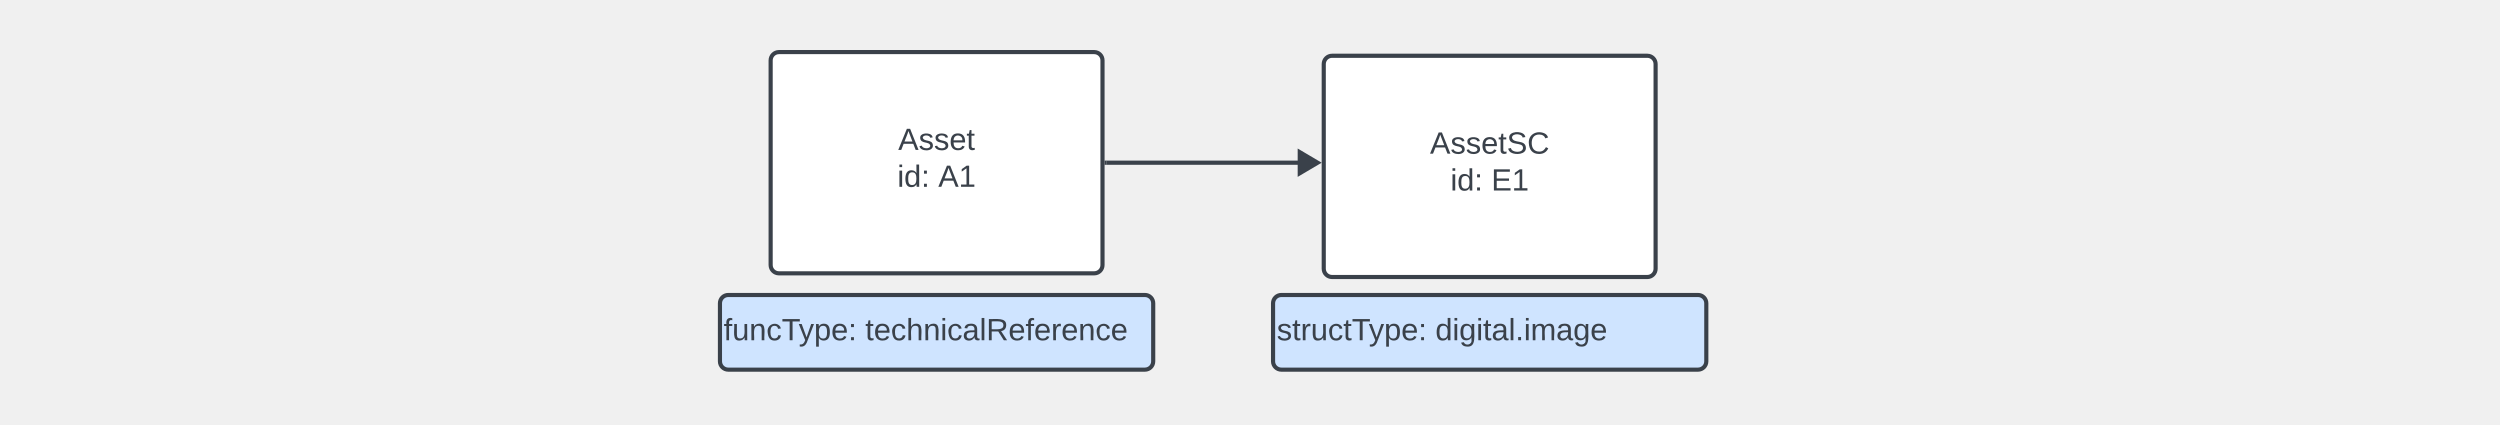
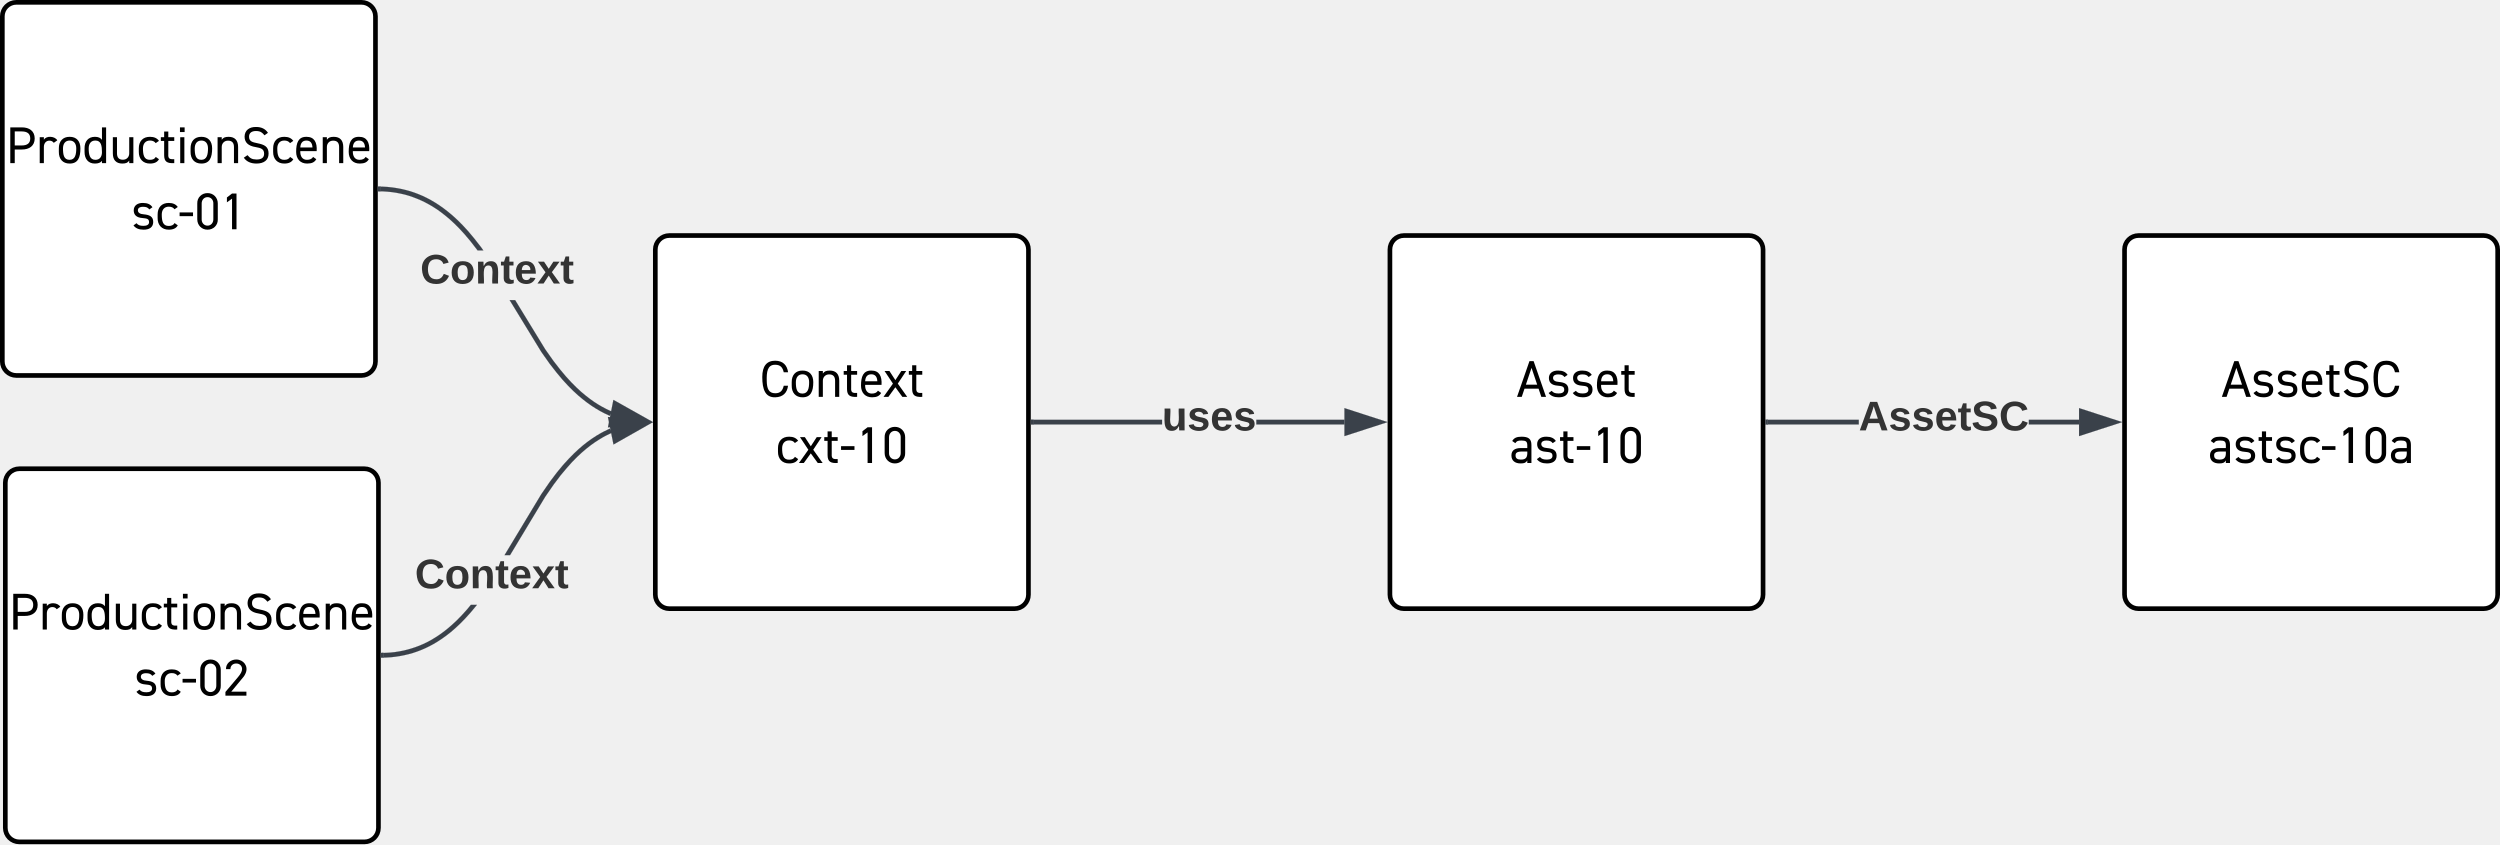
- <svg xmlns="http://www.w3.org/2000/svg" xmlns:ns1="lucid" xmlns:xlink="http://www.w3.org/1999/xlink" width="1808" height="307">
-   <g transform="translate(0 599)" ns1:page-tab-id="0_0">
-     <path d="M557.33-555.33a6 6 0 0 1 6-6h228a6 6 0 0 1 6 6v148a6 6 0 0 1-6 6h-228a6 6 0 0 1-6-6z" stroke="#3a414a" stroke-width="3" fill="#fff" />
-     <use xlink:href="#a" transform="matrix(1,0,0,1,565.3333,-553.3333) translate(84.22222 62.77778)" />
-     <use xlink:href="#b" transform="matrix(1,0,0,1,565.3333,-553.3333) translate(83.6358 89.44444)" />
-     <use xlink:href="#c" transform="matrix(1,0,0,1,565.3333,-553.3333) translate(113.2037 89.44444)" />
-     <path d="M957.33-552.67a6 6 0 0 1 6-6h228a6 6 0 0 1 6 6v148a6 6 0 0 1-6 6h-228a6 6 0 0 1-6-6z" stroke="#3a414a" stroke-width="3" fill="#fff" />
-     <use xlink:href="#d" transform="matrix(1,0,0,1,965.3333,-550.6667) translate(68.82099 62.77778)" />
-     <use xlink:href="#b" transform="matrix(1,0,0,1,965.3333,-550.6667) translate(83.6358 89.44444)" />
-     <use xlink:href="#e" transform="matrix(1,0,0,1,965.3333,-550.6667) translate(113.2037 89.44444)" />
-     <path d="M800.34-481.33h144.38" stroke="#3a414a" stroke-width="3" stroke-linejoin="round" fill="none" />
-     <path d="M800.37-479.83h-1.54v-3h1.54z" stroke="#3a414a" stroke-width=".05" fill="#3a414a" />
-     <path d="M952.9-481.33l-12.92 7.63v-15.27z" stroke="#3a414a" stroke-width="3" fill="#3a414a" />
-     <path d="M520.67-379.67a6 6 0 0 1 6-6H828a6 6 0 0 1 6 6v42a6 6 0 0 1-6 6H526.67a6 6 0 0 1-6-6z" stroke="#3a414a" stroke-width="3" fill="#cfe4ff" />
+ <svg xmlns="http://www.w3.org/2000/svg" xmlns:ns1="lucid" xmlns:xlink="http://www.w3.org/1999/xlink" width="1072" height="362">
+   <g transform="translate(2721 -2539)" ns1:page-tab-id="0_0">
+     <path d="M-2720 2546a6 6 0 0 1 6-6h148a6 6 0 0 1 6 6v148a6 6 0 0 1-6 6h-148a6 6 0 0 1-6-6z" stroke="#000" stroke-width="2" fill="#fff" />
+     <use xlink:href="#a" transform="matrix(1,0,0,1,-2715,2545) translate(-3.477778 63.95556)" />
+     <use xlink:href="#b" transform="matrix(1,0,0,1,-2715,2545) translate(50.34444 92.31111)" />
+     <path d="M-2718.72 2746a6 6 0 0 1 6-6h148a6 6 0 0 1 6 6v148a6 6 0 0 1-6 6h-148a6 6 0 0 1-6-6z" stroke="#000" stroke-width="2" fill="#fff" />
+     <use xlink:href="#a" transform="matrix(1,0,0,1,-2713.724,2745) translate(-3.477778 63.95556)" />
+     <use xlink:href="#c" transform="matrix(1,0,0,1,-2713.724,2745) translate(50.34444 92.31111)" />
+     <path d="M-2440 2646a6 6 0 0 1 6-6h148a6 6 0 0 1 6 6v148a6 6 0 0 1-6 6h-148a6 6 0 0 1-6-6z" stroke="#000" stroke-width="2" fill="#fff" />
+     <use xlink:href="#d" transform="matrix(1,0,0,1,-2435,2645) translate(39.75556 64.18611)" />
+     <use xlink:href="#e" transform="matrix(1,0,0,1,-2435,2645) translate(46.71111 92.54167)" />
+     <path d="M-2125 2646a6 6 0 0 1 6-6h148a6 6 0 0 1 6 6v148a6 6 0 0 1-6 6h-148a6 6 0 0 1-6-6z" stroke="#000" stroke-width="2" fill="#fff" />
+     <use xlink:href="#f" transform="matrix(1,0,0,1,-2120,2645) translate(49.27778 64.18611)" />
+     <use xlink:href="#g" transform="matrix(1,0,0,1,-2120,2645) translate(46.21111 92.54167)" />
+     <path d="M-1810 2646a6 6 0 0 1 6-6h148a6 6 0 0 1 6 6v148a6 6 0 0 1-6 6h-148a6 6 0 0 1-6-6z" stroke="#000" stroke-width="2" fill="#fff" />
+     <use xlink:href="#h" transform="matrix(1,0,0,1,-1805,2645) translate(36.51111 64.18611)" />
+     <use xlink:href="#i" transform="matrix(1,0,0,1,-1805,2645) translate(30.75556 92.54167)" />
+     <path d="M-2222.72 2721H-2278v-2h55.28zm78.22 0h-37.78v-2h37.78z" stroke="#3a414a" stroke-width=".05" fill="#3a414a" />
+     <path d="M-2277.97 2721h-1.03v-2h1.03z" fill="#3a414a" />
+     <path d="M-2277.95 2721.03h-1.08v-2.06h1.08zm-1.03-2v1.94h.98v-1.94z" stroke="#3a414a" stroke-width=".05" fill="#3a414a" />
+     <path d="M-2129.24 2720l-14.26 4.64v-9.28z" fill="#3a414a" />
+     <path d="M-2126 2720l-18.5 6v-12zm-16.5 3.26l10.03-3.26-10.03-3.26z" stroke="#3a414a" stroke-width=".05" fill="#3a414a" />
+     <use xlink:href="#j" transform="matrix(1,0,0,1,-2222.721,2709.333) translate(0 14.22222)" />
+     <path d="M-2487.2 2688.8l3.53 5 2.92 3.75 2.54 3.02 2.3 2.5 2.13 2.13 2 1.84 1.92 1.6 1.84 1.43 1.77 1.26 1.74 1.12 1.73 1 1.7.9 1.68.8.78.33-.8 1.84-.8-.34-1.76-.84-1.77-.94-1.78-1.05-1.8-1.16-1.87-1.32-1.9-1.47-1.98-1.65-2.07-1.9-2.2-2.2-2.36-2.56-2.6-3.1-2.97-3.8-3.6-5.1-13.58-22.2h2.35zm-69.6-69.75l2.1.13 2.04.22 1.96.3 1.9.36 1.86.44 1.82.5 1.8.6 1.77.67 1.77.75 1.76.84 1.77.94 1.78 1.05 1.8 1.16 1.87 1.32 1.9 1.47 1.98 1.65 2.07 1.9 2.2 2.2 2.36 2.56 2.6 3.1 2.97 3.8.96 1.36h-2.45l-.12-.16-2.9-3.75-2.55-3.02-2.3-2.5-2.13-2.13-2-1.84-1.92-1.6-1.84-1.43-1.77-1.26-1.74-1.12-1.73-1-1.7-.9-1.68-.8-1.7-.72-1.7-.64-1.7-.58-1.74-.5-1.78-.4-1.82-.36-1.87-.28-1.96-.2-2.02-.13-1.14-.03.04-2z" stroke="#3a414a" stroke-width=".05" fill="#3a414a" />
+     <path d="M-2557.95 2619.02l-.04 2-1-.02v-2z" fill="#3a414a" />
+     <path d="M-2557.93 2619l-.04 2.05-1.06-.03v-2.05zm-1.05 1.98l.96.02.04-1.95-1-.03z" stroke="#3a414a" stroke-width=".05" fill="#3a414a" />
+     <path d="M-2444.17 2719.37l-14.9 1.75 1.82-9.1z" fill="#3a414a" />
+     <path d="M-2441 2720l-19.32 2.27 2.35-11.8zm-16.82-.04l10.47-1.23-9.2-5.16z" stroke="#3a414a" stroke-width=".05" fill="#3a414a" />
+     <use xlink:href="#k" transform="matrix(1,0,0,1,-2540.809,2646.361) translate(0 14.22222)" />
+     <path d="M-2516.56 2798.45l-2.64 3.18-2.38 2.63-2.2 2.24-2.08 1.94-1.98 1.7-1.9 1.48-1.85 1.32-1.8 1.18-1.78 1.06-1.76.94-1.75.85-1.74.75-1.76.67-1.78.6-1.8.5-1.84.44-1.9.37-1.93.3-2 .22-2.1.13-1.15.03-.04-2 1.1-.03 2-.12 1.93-.2 1.85-.3 1.8-.34 1.76-.43 1.73-.5 1.7-.56 1.68-.63 1.68-.72 1.68-.8 1.68-.9 1.7-1.03 1.74-1.13 1.78-1.28 1.83-1.44 1.9-1.63 2.02-1.88 2.14-2.18 2.33-2.58 1.6-1.95h2.6zm57.96-73.86l-.6.25-1.68.8-1.68.9-1.7 1.03-1.74 1.13-1.78 1.28-1.84 1.44-1.9 1.63-2.02 1.88-2.15 2.18-2.3 2.58-2.6 3.1-2.97 3.93-3.66 5.3-15.08 25.03h-2.35l15.74-26.1 3.72-5.4 3.02-3.98 2.63-3.18 2.4-2.63 2.2-2.24 2.07-1.94 1.98-1.7 1.9-1.48 1.85-1.32 1.8-1.18 1.78-1.06 1.76-.94 1.76-.85.65-.28z" stroke="#3a414a" stroke-width=".05" fill="#3a414a" />
+     <path d="M-2556.68 2820.98l-1.04.02v-2l1-.02z" fill="#3a414a" />
+     <path d="M-2556.65 2821l-1.1.03v-2.06l1.06-.02zm-1.05-1.98v1.95l1-.02-.04-1.95z" stroke="#3a414a" stroke-width=".05" fill="#3a414a" />
+     <path d="M-2444.17 2720.65l-13.05 7.4-1.86-9.1z" fill="#3a414a" />
+     <path d="M-2441 2720l-16.93 9.6-2.4-11.8zm-15.52 6.5l9.18-5.2-10.48-1.2z" stroke="#3a414a" stroke-width=".05" fill="#3a414a" />
+     <use xlink:href="#k" transform="matrix(1,0,0,1,-2543.086,2777.032) translate(0 14.22222)" />
+     <path d="M-1923.97 2721H-1963v-2h39.03zm94.47 0h-21.53v-2h21.53z" stroke="#3a414a" stroke-width=".05" fill="#3a414a" />
+     <path d="M-1962.97 2721h-1.03v-2h1.03z" fill="#3a414a" />
+     <path d="M-1962.95 2721.03h-1.08v-2.06h1.08zm-1.02-2v1.94h.97v-1.94z" stroke="#3a414a" stroke-width=".05" fill="#3a414a" />
+     <path d="M-1814.24 2720l-14.26 4.64v-9.28z" fill="#3a414a" />
+     <path d="M-1811 2720l-18.5 6v-12zm-16.5 3.26l10.03-3.26-10.03-3.26z" stroke="#3a414a" stroke-width=".05" fill="#3a414a" />
    <g>
-       <use xlink:href="#f" transform="matrix(1,0,0,1,523.3667,-382.9667) translate(0 30.02778)" />
-       <use xlink:href="#g" transform="matrix(1,0,0,1,523.3667,-382.9667) translate(102.4074 30.02778)" />
-     </g>
-     <path d="M920.67-379.67a6 6 0 0 1 6-6H1228a6 6 0 0 1 6 6v42a6 6 0 0 1-6 6H926.67a6 6 0 0 1-6-6z" stroke="#3a414a" stroke-width="3" fill="#cfe4ff" />
-     <g>
-       <use xlink:href="#h" transform="matrix(1,0,0,1,923.3667,-382.9667) translate(0 30.02778)" />
-       <use xlink:href="#i" transform="matrix(1,0,0,1,923.3667,-382.9667) translate(114.6914 30.02778)" />
+       <use xlink:href="#l" transform="matrix(1,0,0,1,-1923.968,2709.333) translate(0 14.22222)" />
    </g>
    <defs>
-       <path fill="#3a414a" d="M205 0l-28-72H64L36 0H1l101-248h38L239 0h-34zm-38-99l-47-123c-12 45-31 82-46 123h93" id="j" />
-       <path fill="#3a414a" d="M135-143c-3-34-86-38-87 0 15 53 115 12 119 90S17 21 10-45l28-5c4 36 97 45 98 0-10-56-113-15-118-90-4-57 82-63 122-42 12 7 21 19 24 35" id="k" />
-       <path fill="#3a414a" d="M100-194c63 0 86 42 84 106H49c0 40 14 67 53 68 26 1 43-12 49-29l28 8c-11 28-37 45-77 45C44 4 14-33 15-96c1-61 26-98 85-98zm52 81c6-60-76-77-97-28-3 7-6 17-6 28h103" id="l" />
-       <path fill="#3a414a" d="M59-47c-2 24 18 29 38 22v24C64 9 27 4 27-40v-127H5v-23h24l9-43h21v43h35v23H59v120" id="m" />
+       <path d="M556-476c0 141-103 215-251 213H171V0H85v-690h220c148-2 251 72 251 214zM171-612v271h134c110 0 165-45 165-135 0-91-55-136-165-136H171" id="m" />
+       <path d="M252-434c-66-1-107 53-107 121V0H65v-500h80v49c48-85 215-70 259 11l-68 48c-20-28-48-42-84-42" id="n" />
+       <path d="M248-508c135-1 208 86 208 224C456-109 409 9 248 8 115 9 38-82 40-218v-66c-2-136 75-225 208-224zM120-284c0 121 16 221 128 220 106-1 128-100 128-220 0-90-42-152-128-152-85 0-128 63-128 152" id="o" />
+       <path d="M40-284c-2-134 70-224 200-224 63 0 108 19 136 58v-240h80V0h-80v-44C349-9 304 8 240 8 109 9 39-85 40-218v-66zm80 0c0 120 21 219 128 220 85 1 128-60 128-147 0-124-16-226-128-225-86 0-128 62-128 152" id="p" />
+       <path d="M259-66c71 1 122-51 122-122v-312h80V0h-80v-49C351-7 319 7 247 8 126 7 65-62 65-188v-312h80v311c0 82 38 123 114 123" id="q" />
+       <path d="M120-284c0 125 20 222 136 220 55 0 92-19 111-56l62 44C399-20 341 8 256 8 121 9 38-82 40-218v-66c-1-138 79-225 216-224 79 0 136 26 173 78l-63 44c-23-33-60-50-110-50-88-1-136 62-136 152" id="r" />
+       <path d="M280 0C145 6 85-24 85-154v-274H21v-72h64v-110h80v110h115v72H165v254c-6 91 28 102 115 98V0" id="s" />
+       <path d="M160 0H80v-500h80V0zm5-600H75v-90h90v90" id="t" />
+       <path d="M267-434c-71-1-122 51-122 122V0H65v-500h80v49c30-42 62-56 134-57 121 1 182 70 182 196V0h-80v-311c0-82-38-123-114-123" id="u" />
+       <path d="M60-512c2-121 91-189 223-186 103 0 179 38 228 113l-67 48c-43-53-76-82-164-83-78 0-134 33-134 108 0 95 67 108 163 128 130 27 214 62 214 199C523-55 430 7 291 8 179 8 97-30 45-105l71-49c49 56 80 82 175 84 97 0 146-37 146-111 0-94-64-111-163-129-143-22-214-89-214-202" id="v" />
+       <path d="M120-232c-4 96 38 168 128 168 58 0 98-19 119-56l62 44C394-17 345 7 254 8 120 9 40-82 40-218c0-172 41-291 198-290 154-1 209 109 198 276H120zm118-204c-73 0-113 45-118 134h235c-4-89-43-134-117-134" id="w" />
      <g id="a">
-         <use transform="matrix(0.0617284,0,0,0.0617284,0,0)" xlink:href="#j" />
-         <use transform="matrix(0.0617284,0,0,0.0617284,14.81481,0)" xlink:href="#k" />
-         <use transform="matrix(0.0617284,0,0,0.0617284,25.92593,0)" xlink:href="#k" />
-         <use transform="matrix(0.0617284,0,0,0.0617284,37.03704,0)" xlink:href="#l" />
-         <use transform="matrix(0.0617284,0,0,0.0617284,49.38272,0)" xlink:href="#m" />
+         <use transform="matrix(0.02222222,0,0,0.02222222,0,0)" xlink:href="#m" />
+         <use transform="matrix(0.02222222,0,0,0.02222222,13.06667,0)" xlink:href="#n" />
+         <use transform="matrix(0.02222222,0,0,0.02222222,21.82222,0)" xlink:href="#o" />
+         <use transform="matrix(0.02222222,0,0,0.02222222,32.84444,0)" xlink:href="#p" />
+         <use transform="matrix(0.02222222,0,0,0.02222222,44.42222,0)" xlink:href="#q" />
+         <use transform="matrix(0.02222222,0,0,0.02222222,56.11111,0)" xlink:href="#r" />
+         <use transform="matrix(0.02222222,0,0,0.02222222,65.97778,0)" xlink:href="#s" />
+         <use transform="matrix(0.02222222,0,0,0.02222222,72.97778,0)" xlink:href="#t" />
+         <use transform="matrix(0.02222222,0,0,0.02222222,78.31111,0)" xlink:href="#o" />
+         <use transform="matrix(0.02222222,0,0,0.02222222,89.33333,0)" xlink:href="#u" />
+         <use transform="matrix(0.02222222,0,0,0.02222222,101.0222,0)" xlink:href="#v" />
+         <use transform="matrix(0.02222222,0,0,0.02222222,113.7111,0)" xlink:href="#r" />
+         <use transform="matrix(0.02222222,0,0,0.02222222,123.5778,0)" xlink:href="#w" />
+         <use transform="matrix(0.02222222,0,0,0.02222222,134.4222,0)" xlink:href="#u" />
+         <use transform="matrix(0.02222222,0,0,0.02222222,146.1111,0)" xlink:href="#w" />
      </g>
-       <path fill="#3a414a" d="M24-231v-30h32v30H24zM24 0v-190h32V0H24" id="n" />
-       <path fill="#3a414a" d="M85-194c31 0 48 13 60 33l-1-100h32l1 261h-30c-2-10 0-23-3-31C134-8 116 4 85 4 32 4 16-35 15-94c0-66 23-100 70-100zm9 24c-40 0-46 34-46 75 0 40 6 74 45 74 42 0 51-32 51-76 0-42-9-74-50-73" id="o" />
-       <path fill="#3a414a" d="M33-154v-36h34v36H33zM33 0v-36h34V0H33" id="p" />
+       <path d="M45-366c1-94 76-144 179-142 86 0 147 28 182 83l-60 42c-30-38-57-50-124-51-53 0-96 19-97 67 0 47 39 74 116 79 103 10 181 38 180 149C419-37 344 9 233 8 144 8 80-20 40-75l59-42c31 38 65 51 135 51 58 0 107-19 107-71 0-70-49-71-129-80-111-8-167-58-167-149" id="x" />
+       <path d="M289-253H30v-72h259v72" id="y" />
+       <path d="M250-698c110-1 198 84 198 199v308C452-76 360 9 250 8 140 9 52-76 52-192v-306c-4-116 88-201 198-200zm0 628c65 1 112-54 112-121v-308c2-67-47-122-112-121-66-1-113 54-113 121v308c-2 67 47 122 113 121" id="z" />
+       <path d="M223-690h86V0h-86v-591l-99 71v-94" id="A" />
      <g id="b">
-         <use transform="matrix(0.0617284,0,0,0.0617284,0,0)" xlink:href="#n" />
-         <use transform="matrix(0.0617284,0,0,0.0617284,4.876543,0)" xlink:href="#o" />
-         <use transform="matrix(0.0617284,0,0,0.0617284,17.22222,0)" xlink:href="#p" />
+         <use transform="matrix(0.02222222,0,0,0.02222222,0,0)" xlink:href="#x" />
+         <use transform="matrix(0.02222222,0,0,0.02222222,10.35556,0)" xlink:href="#r" />
+         <use transform="matrix(0.02222222,0,0,0.02222222,20,0)" xlink:href="#y" />
+         <use transform="matrix(0.02222222,0,0,0.02222222,27.08889,0)" xlink:href="#z" />
+         <use transform="matrix(0.02222222,0,0,0.02222222,38.2,0)" xlink:href="#A" />
      </g>
-       <path fill="#3a414a" d="M27 0v-27h64v-190l-56 39v-29l58-41h29v221h61V0H27" id="q" />
+       <path d="M247-698c138 0 240 127 181 264-25 59-50 81-87 126L151-78h292V0H38v-72l243-287c52-61 78-112 78-154 2-63-50-109-112-108-65-1-113 43-113 108H49c-3-109 90-185 198-185" id="B" />
      <g id="c">
-         <use transform="matrix(0.0617284,0,0,0.0617284,0,0)" xlink:href="#j" />
-         <use transform="matrix(0.0617284,0,0,0.0617284,14.81481,0)" xlink:href="#q" />
+         <use transform="matrix(0.02222222,0,0,0.02222222,0,0)" xlink:href="#x" />
+         <use transform="matrix(0.02222222,0,0,0.02222222,10.35556,0)" xlink:href="#r" />
+         <use transform="matrix(0.02222222,0,0,0.02222222,20,0)" xlink:href="#y" />
+         <use transform="matrix(0.02222222,0,0,0.02222222,27.08889,0)" xlink:href="#z" />
+         <use transform="matrix(0.02222222,0,0,0.02222222,38.2,0)" xlink:href="#B" />
      </g>
-       <path fill="#3a414a" d="M185-189c-5-48-123-54-124 2 14 75 158 14 163 119 3 78-121 87-175 55-17-10-28-26-33-46l33-7c5 56 141 63 141-1 0-78-155-14-162-118-5-82 145-84 179-34 5 7 8 16 11 25" id="r" />
-       <path fill="#3a414a" d="M212-179c-10-28-35-45-73-45-59 0-87 40-87 99 0 60 29 101 89 101 43 0 62-24 78-52l27 14C228-24 195 4 139 4 59 4 22-46 18-125c-6-104 99-153 187-111 19 9 31 26 39 46" id="s" />
+       <path d="M547-215C530-77 448 4 300 8 108 13 50-143 50-383c0-210 83-315 250-315 149 1 229 86 248 223h-84c-21-92-62-144-164-145-154-2-168 142-164 313 3 144 36 237 164 237 102 0 143-55 164-145h83" id="C" />
+       <path d="M286-256L468 0h-94L239-186 104 0H10l182-256L30-500h94l115 177 115-177h94" id="D" />
      <g id="d">
-         <use transform="matrix(0.0617284,0,0,0.0617284,0,0)" xlink:href="#j" />
-         <use transform="matrix(0.0617284,0,0,0.0617284,14.81481,0)" xlink:href="#k" />
-         <use transform="matrix(0.0617284,0,0,0.0617284,25.92593,0)" xlink:href="#k" />
-         <use transform="matrix(0.0617284,0,0,0.0617284,37.03704,0)" xlink:href="#l" />
-         <use transform="matrix(0.0617284,0,0,0.0617284,49.38272,0)" xlink:href="#m" />
-         <use transform="matrix(0.0617284,0,0,0.0617284,55.55556,0)" xlink:href="#r" />
-         <use transform="matrix(0.0617284,0,0,0.0617284,70.37037,0)" xlink:href="#s" />
+         <use transform="matrix(0.02222222,0,0,0.02222222,0,0)" xlink:href="#C" />
+         <use transform="matrix(0.02222222,0,0,0.02222222,12.84444,0)" xlink:href="#o" />
+         <use transform="matrix(0.02222222,0,0,0.02222222,23.86667,0)" xlink:href="#u" />
+         <use transform="matrix(0.02222222,0,0,0.02222222,35.55556,0)" xlink:href="#s" />
+         <use transform="matrix(0.02222222,0,0,0.02222222,42.55556,0)" xlink:href="#w" />
+         <use transform="matrix(0.02222222,0,0,0.02222222,52.86667,0)" xlink:href="#D" />
+         <use transform="matrix(0.02222222,0,0,0.02222222,63.48889,0)" xlink:href="#s" />
      </g>
-       <path fill="#3a414a" d="M30 0v-248h187v28H63v79h144v27H63v87h162V0H30" id="t" />
      <g id="e">
-         <use transform="matrix(0.0617284,0,0,0.0617284,0,0)" xlink:href="#t" />
-         <use transform="matrix(0.0617284,0,0,0.0617284,14.81481,0)" xlink:href="#q" />
+         <use transform="matrix(0.02222222,0,0,0.02222222,0,0)" xlink:href="#r" />
+         <use transform="matrix(0.02222222,0,0,0.02222222,9.644444,0)" xlink:href="#D" />
+         <use transform="matrix(0.02222222,0,0,0.02222222,20.26667,0)" xlink:href="#s" />
+         <use transform="matrix(0.02222222,0,0,0.02222222,27.26667,0)" xlink:href="#y" />
+         <use transform="matrix(0.02222222,0,0,0.02222222,34.35556,0)" xlink:href="#A" />
+         <use transform="matrix(0.02222222,0,0,0.02222222,45.46667,0)" xlink:href="#z" />
      </g>
-       <path fill="#3a414a" d="M101-234c-31-9-42 10-38 44h38v23H63V0H32v-167H5v-23h27c-7-52 17-82 69-68v24" id="u" />
-       <path fill="#3a414a" d="M84 4C-5 8 30-112 23-190h32v120c0 31 7 50 39 49 72-2 45-101 50-169h31l1 190h-30c-1-10 1-25-2-33-11 22-28 36-60 37" id="v" />
-       <path fill="#3a414a" d="M117-194c89-4 53 116 60 194h-32v-121c0-31-8-49-39-48C34-167 62-67 57 0H25l-1-190h30c1 10-1 24 2 32 11-22 29-35 61-36" id="w" />
-       <path fill="#3a414a" d="M96-169c-40 0-48 33-48 73s9 75 48 75c24 0 41-14 43-38l32 2c-6 37-31 61-74 61-59 0-76-41-82-99-10-93 101-131 147-64 4 7 5 14 7 22l-32 3c-4-21-16-35-41-35" id="x" />
-       <path fill="#3a414a" d="M127-220V0H93v-220H8v-28h204v28h-85" id="y" />
-       <path fill="#3a414a" d="M179-190L93 31C79 59 56 82 12 73V49c39 6 53-20 64-50L1-190h34L92-34l54-156h33" id="z" />
-       <path fill="#3a414a" d="M115-194c55 1 70 41 70 98S169 2 115 4C84 4 66-9 55-30l1 105H24l-1-265h31l2 30c10-21 28-34 59-34zm-8 174c40 0 45-34 45-75s-6-73-45-74c-42 0-51 32-51 76 0 43 10 73 51 73" id="A" />
+       <path d="M154-158L101 0H10l240-690h80L570 0h-91l-53-158H154zm245-78L290-560 181-236h218" id="E" />
      <g id="f">
-         <use transform="matrix(0.0617284,0,0,0.0617284,0,0)" xlink:href="#u" />
-         <use transform="matrix(0.0617284,0,0,0.0617284,6.17284,0)" xlink:href="#v" />
-         <use transform="matrix(0.0617284,0,0,0.0617284,18.51852,0)" xlink:href="#w" />
-         <use transform="matrix(0.0617284,0,0,0.0617284,30.8642,0)" xlink:href="#x" />
-         <use transform="matrix(0.0617284,0,0,0.0617284,41.97531,0)" xlink:href="#y" />
-         <use transform="matrix(0.0617284,0,0,0.0617284,54.25926,0)" xlink:href="#z" />
-         <use transform="matrix(0.0617284,0,0,0.0617284,65.37037,0)" xlink:href="#A" />
-         <use transform="matrix(0.0617284,0,0,0.0617284,77.71605,0)" xlink:href="#l" />
-         <use transform="matrix(0.0617284,0,0,0.0617284,90.06173,0)" xlink:href="#p" />
+         <use transform="matrix(0.02222222,0,0,0.02222222,0,0)" xlink:href="#E" />
+         <use transform="matrix(0.02222222,0,0,0.02222222,12.88889,0)" xlink:href="#x" />
+         <use transform="matrix(0.02222222,0,0,0.02222222,23.24444,0)" xlink:href="#x" />
+         <use transform="matrix(0.02222222,0,0,0.02222222,33.6,0)" xlink:href="#w" />
+         <use transform="matrix(0.02222222,0,0,0.02222222,44.44444,0)" xlink:href="#s" />
      </g>
-       <path fill="#3a414a" d="M106-169C34-169 62-67 57 0H25v-261h32l-1 103c12-21 28-36 61-36 89 0 53 116 60 194h-32v-121c2-32-8-49-39-48" id="B" />
-       <path fill="#3a414a" d="M141-36C126-15 110 5 73 4 37 3 15-17 15-53c-1-64 63-63 125-63 3-35-9-54-41-54-24 1-41 7-42 31l-33-3c5-37 33-52 76-52 45 0 72 20 72 64v82c-1 20 7 32 28 27v20c-31 9-61-2-59-35zM48-53c0 20 12 33 32 33 41-3 63-29 60-74-43 2-92-5-92 41" id="C" />
-       <path fill="#3a414a" d="M24 0v-261h32V0H24" id="D" />
-       <path fill="#3a414a" d="M233-177c-1 41-23 64-60 70L243 0h-38l-65-103H63V0H30v-248c88 3 205-21 203 71zM63-129c60-2 137 13 137-47 0-61-80-42-137-45v92" id="E" />
-       <path fill="#3a414a" d="M114-163C36-179 61-72 57 0H25l-1-190h30c1 12-1 29 2 39 6-27 23-49 58-41v29" id="F" />
+       <path d="M219 8C111 9 40-44 40-146c0-95 62-143 187-143h119v-58c-2-74-33-85-111-87-71 1-91 8-120 51l-60-42c37-60 84-82 181-83 128 1 190 38 190 161V0h-80v-49C318-4 291 7 219 8zm0-74c103 2 133-44 127-155-96 5-231-25-226 77 0 52 33 78 99 78" id="F" />
      <g id="g">
-         <use transform="matrix(0.0617284,0,0,0.0617284,0,0)" xlink:href="#m" />
-         <use transform="matrix(0.0617284,0,0,0.0617284,6.17284,0)" xlink:href="#l" />
-         <use transform="matrix(0.0617284,0,0,0.0617284,18.51852,0)" xlink:href="#x" />
-         <use transform="matrix(0.0617284,0,0,0.0617284,29.62963,0)" xlink:href="#B" />
-         <use transform="matrix(0.0617284,0,0,0.0617284,41.97531,0)" xlink:href="#w" />
-         <use transform="matrix(0.0617284,0,0,0.0617284,54.32099,0)" xlink:href="#n" />
-         <use transform="matrix(0.0617284,0,0,0.0617284,59.19753,0)" xlink:href="#x" />
-         <use transform="matrix(0.0617284,0,0,0.0617284,70.30864,0)" xlink:href="#C" />
-         <use transform="matrix(0.0617284,0,0,0.0617284,82.65432,0)" xlink:href="#D" />
-         <use transform="matrix(0.0617284,0,0,0.0617284,87.53086,0)" xlink:href="#E" />
-         <use transform="matrix(0.0617284,0,0,0.0617284,103.5185,0)" xlink:href="#l" />
-         <use transform="matrix(0.0617284,0,0,0.0617284,115.8642,0)" xlink:href="#u" />
-         <use transform="matrix(0.0617284,0,0,0.0617284,122.037,0)" xlink:href="#l" />
-         <use transform="matrix(0.0617284,0,0,0.0617284,134.3827,0)" xlink:href="#F" />
-         <use transform="matrix(0.0617284,0,0,0.0617284,141.7284,0)" xlink:href="#l" />
-         <use transform="matrix(0.0617284,0,0,0.0617284,154.0741,0)" xlink:href="#w" />
-         <use transform="matrix(0.0617284,0,0,0.0617284,166.4198,0)" xlink:href="#x" />
-         <use transform="matrix(0.0617284,0,0,0.0617284,177.5309,0)" xlink:href="#l" />
+         <use transform="matrix(0.02222222,0,0,0.02222222,0,0)" xlink:href="#F" />
+         <use transform="matrix(0.02222222,0,0,0.02222222,10.91111,0)" xlink:href="#x" />
+         <use transform="matrix(0.02222222,0,0,0.02222222,21.26667,0)" xlink:href="#s" />
+         <use transform="matrix(0.02222222,0,0,0.02222222,28.26667,0)" xlink:href="#y" />
+         <use transform="matrix(0.02222222,0,0,0.02222222,35.35556,0)" xlink:href="#A" />
+         <use transform="matrix(0.02222222,0,0,0.02222222,46.46667,0)" xlink:href="#z" />
      </g>
      <g id="h">
-         <use transform="matrix(0.0617284,0,0,0.0617284,0,0)" xlink:href="#k" />
-         <use transform="matrix(0.0617284,0,0,0.0617284,11.11111,0)" xlink:href="#m" />
-         <use transform="matrix(0.0617284,0,0,0.0617284,17.28395,0)" xlink:href="#F" />
-         <use transform="matrix(0.0617284,0,0,0.0617284,24.62963,0)" xlink:href="#v" />
-         <use transform="matrix(0.0617284,0,0,0.0617284,36.97531,0)" xlink:href="#x" />
-         <use transform="matrix(0.0617284,0,0,0.0617284,48.08642,0)" xlink:href="#m" />
-         <use transform="matrix(0.0617284,0,0,0.0617284,54.25926,0)" xlink:href="#y" />
-         <use transform="matrix(0.0617284,0,0,0.0617284,66.54321,0)" xlink:href="#z" />
-         <use transform="matrix(0.0617284,0,0,0.0617284,77.65432,0)" xlink:href="#A" />
-         <use transform="matrix(0.0617284,0,0,0.0617284,90,0)" xlink:href="#l" />
-         <use transform="matrix(0.0617284,0,0,0.0617284,102.3457,0)" xlink:href="#p" />
+         <use transform="matrix(0.02222222,0,0,0.02222222,0,0)" xlink:href="#E" />
+         <use transform="matrix(0.02222222,0,0,0.02222222,12.88889,0)" xlink:href="#x" />
+         <use transform="matrix(0.02222222,0,0,0.02222222,23.24444,0)" xlink:href="#x" />
+         <use transform="matrix(0.02222222,0,0,0.02222222,33.6,0)" xlink:href="#w" />
+         <use transform="matrix(0.02222222,0,0,0.02222222,44.44444,0)" xlink:href="#s" />
+         <use transform="matrix(0.02222222,0,0,0.02222222,51.44444,0)" xlink:href="#v" />
+         <use transform="matrix(0.02222222,0,0,0.02222222,64.13333,0)" xlink:href="#C" />
      </g>
-       <path fill="#3a414a" d="M177-190C167-65 218 103 67 71c-23-6-38-20-44-43l32-5c15 47 100 32 89-28v-30C133-14 115 1 83 1 29 1 15-40 15-95c0-56 16-97 71-98 29-1 48 16 59 35 1-10 0-23 2-32h30zM94-22c36 0 50-32 50-73 0-42-14-75-50-75-39 0-46 34-46 75s6 73 46 73" id="G" />
-       <path fill="#3a414a" d="M33 0v-38h34V0H33" id="H" />
-       <path fill="#3a414a" d="M210-169c-67 3-38 105-44 169h-31v-121c0-29-5-50-35-48C34-165 62-65 56 0H25l-1-190h30c1 10-1 24 2 32 10-44 99-50 107 0 11-21 27-35 58-36 85-2 47 119 55 194h-31v-121c0-29-5-49-35-48" id="I" />
      <g id="i">
-         <use transform="matrix(0.0617284,0,0,0.0617284,0,0)" xlink:href="#o" />
-         <use transform="matrix(0.0617284,0,0,0.0617284,12.34568,0)" xlink:href="#n" />
-         <use transform="matrix(0.0617284,0,0,0.0617284,17.22222,0)" xlink:href="#G" />
-         <use transform="matrix(0.0617284,0,0,0.0617284,29.5679,0)" xlink:href="#n" />
-         <use transform="matrix(0.0617284,0,0,0.0617284,34.44444,0)" xlink:href="#m" />
-         <use transform="matrix(0.0617284,0,0,0.0617284,40.61728,0)" xlink:href="#C" />
-         <use transform="matrix(0.0617284,0,0,0.0617284,52.96296,0)" xlink:href="#D" />
-         <use transform="matrix(0.0617284,0,0,0.0617284,57.83951,0)" xlink:href="#H" />
-         <use transform="matrix(0.0617284,0,0,0.0617284,64.01235,0)" xlink:href="#n" />
-         <use transform="matrix(0.0617284,0,0,0.0617284,68.88889,0)" xlink:href="#I" />
-         <use transform="matrix(0.0617284,0,0,0.0617284,87.34568,0)" xlink:href="#C" />
-         <use transform="matrix(0.0617284,0,0,0.0617284,99.69136,0)" xlink:href="#G" />
-         <use transform="matrix(0.0617284,0,0,0.0617284,112.037,0)" xlink:href="#l" />
+         <use transform="matrix(0.02222222,0,0,0.02222222,0,0)" xlink:href="#F" />
+         <use transform="matrix(0.02222222,0,0,0.02222222,10.91111,0)" xlink:href="#x" />
+         <use transform="matrix(0.02222222,0,0,0.02222222,21.26667,0)" xlink:href="#s" />
+         <use transform="matrix(0.02222222,0,0,0.02222222,28.26667,0)" xlink:href="#x" />
+         <use transform="matrix(0.02222222,0,0,0.02222222,38.62222,0)" xlink:href="#r" />
+         <use transform="matrix(0.02222222,0,0,0.02222222,48.26667,0)" xlink:href="#y" />
+         <use transform="matrix(0.02222222,0,0,0.02222222,55.35556,0)" xlink:href="#A" />
+         <use transform="matrix(0.02222222,0,0,0.02222222,66.46667,0)" xlink:href="#z" />
+         <use transform="matrix(0.02222222,0,0,0.02222222,77.57778,0)" xlink:href="#F" />
+       </g>
+       <path fill="#333" d="M85 4C-2 5 27-109 22-190h50c7 57-23 150 33 157 60-5 35-97 40-157h50l1 190h-47c-2-12 1-28-3-38-12 25-28 42-61 42" id="G" />
+       <path fill="#333" d="M137-138c1-29-70-34-71-4 15 46 118 7 119 86 1 83-164 76-172 9l43-7c4 19 20 25 44 25 33 8 57-30 24-41C81-84 22-81 20-136c-2-80 154-74 161-7" id="H" />
+       <path fill="#333" d="M185-48c-13 30-37 53-82 52C43 2 14-33 14-96s30-98 90-98c62 0 83 45 84 108H66c0 31 8 55 39 56 18 0 30-7 34-22zm-45-69c5-46-57-63-70-21-2 6-4 13-4 21h74" id="I" />
+       <g id="j">
+         <use transform="matrix(0.04938272,0,0,0.04938272,0,0)" xlink:href="#G" />
+         <use transform="matrix(0.04938272,0,0,0.04938272,10.81481,0)" xlink:href="#H" />
+         <use transform="matrix(0.04938272,0,0,0.04938272,20.69136,0)" xlink:href="#I" />
+         <use transform="matrix(0.04938272,0,0,0.04938272,30.5679,0)" xlink:href="#H" />
+       </g>
+       <path fill="#333" d="M67-125c0 53 21 87 73 88 37 1 54-22 65-47l45 17C233-25 199 4 140 4 58 4 20-42 15-125 8-235 124-281 211-232c18 10 29 29 36 50l-46 12c-8-25-30-41-62-41-52 0-71 34-72 86" id="J" />
+       <path fill="#333" d="M110-194c64 0 96 36 96 99 0 64-35 99-97 99-61 0-95-36-95-99 0-62 34-99 96-99zm-1 164c35 0 45-28 45-65 0-40-10-65-43-65-34 0-45 26-45 65 0 36 10 65 43 65" id="K" />
+       <path fill="#333" d="M135-194c87-1 58 113 63 194h-50c-7-57 23-157-34-157-59 0-34 97-39 157H25l-1-190h47c2 12-1 28 3 38 12-26 28-41 61-42" id="L" />
+       <path fill="#333" d="M115-3C79 11 28 4 28-45v-112H4v-33h27l15-45h31v45h36v33H77v99c-1 23 16 31 38 25v30" id="M" />
+       <path fill="#333" d="M144 0l-44-69L55 0H2l70-98-66-92h53l41 62 40-62h54l-67 91 71 99h-54" id="N" />
+       <g id="k">
+         <use transform="matrix(0.04938272,0,0,0.04938272,0,0)" xlink:href="#J" />
+         <use transform="matrix(0.04938272,0,0,0.04938272,12.79012,0)" xlink:href="#K" />
+         <use transform="matrix(0.04938272,0,0,0.04938272,23.60494,0)" xlink:href="#L" />
+         <use transform="matrix(0.04938272,0,0,0.04938272,34.41975,0)" xlink:href="#M" />
+         <use transform="matrix(0.04938272,0,0,0.04938272,40.2963,0)" xlink:href="#I" />
+         <use transform="matrix(0.04938272,0,0,0.04938272,50.17284,0)" xlink:href="#N" />
+         <use transform="matrix(0.04938272,0,0,0.04938272,60.04938,0)" xlink:href="#M" />
+       </g>
+       <path fill="#333" d="M199 0l-22-63H83L61 0H9l90-248h61L250 0h-51zm-33-102l-36-108c-10 38-24 72-36 108h72" id="O" />
+       <path fill="#333" d="M169-182c-1-43-94-46-97-3 18 66 151 10 154 114 3 95-165 93-204 36-6-8-10-19-12-30l50-8c3 46 112 56 116 5-17-69-150-10-154-114-4-87 153-88 188-35 5 8 8 18 10 28" id="P" />
+       <g id="l">
+         <use transform="matrix(0.04938272,0,0,0.04938272,0,0)" xlink:href="#O" />
+         <use transform="matrix(0.04938272,0,0,0.04938272,12.79012,0)" xlink:href="#H" />
+         <use transform="matrix(0.04938272,0,0,0.04938272,22.66667,0)" xlink:href="#H" />
+         <use transform="matrix(0.04938272,0,0,0.04938272,32.54321,0)" xlink:href="#I" />
+         <use transform="matrix(0.04938272,0,0,0.04938272,42.41975,0)" xlink:href="#M" />
+         <use transform="matrix(0.04938272,0,0,0.04938272,48.2963,0)" xlink:href="#P" />
+         <use transform="matrix(0.04938272,0,0,0.04938272,60.14815,0)" xlink:href="#J" />
      </g>
    </defs>
  </g>
</svg>
